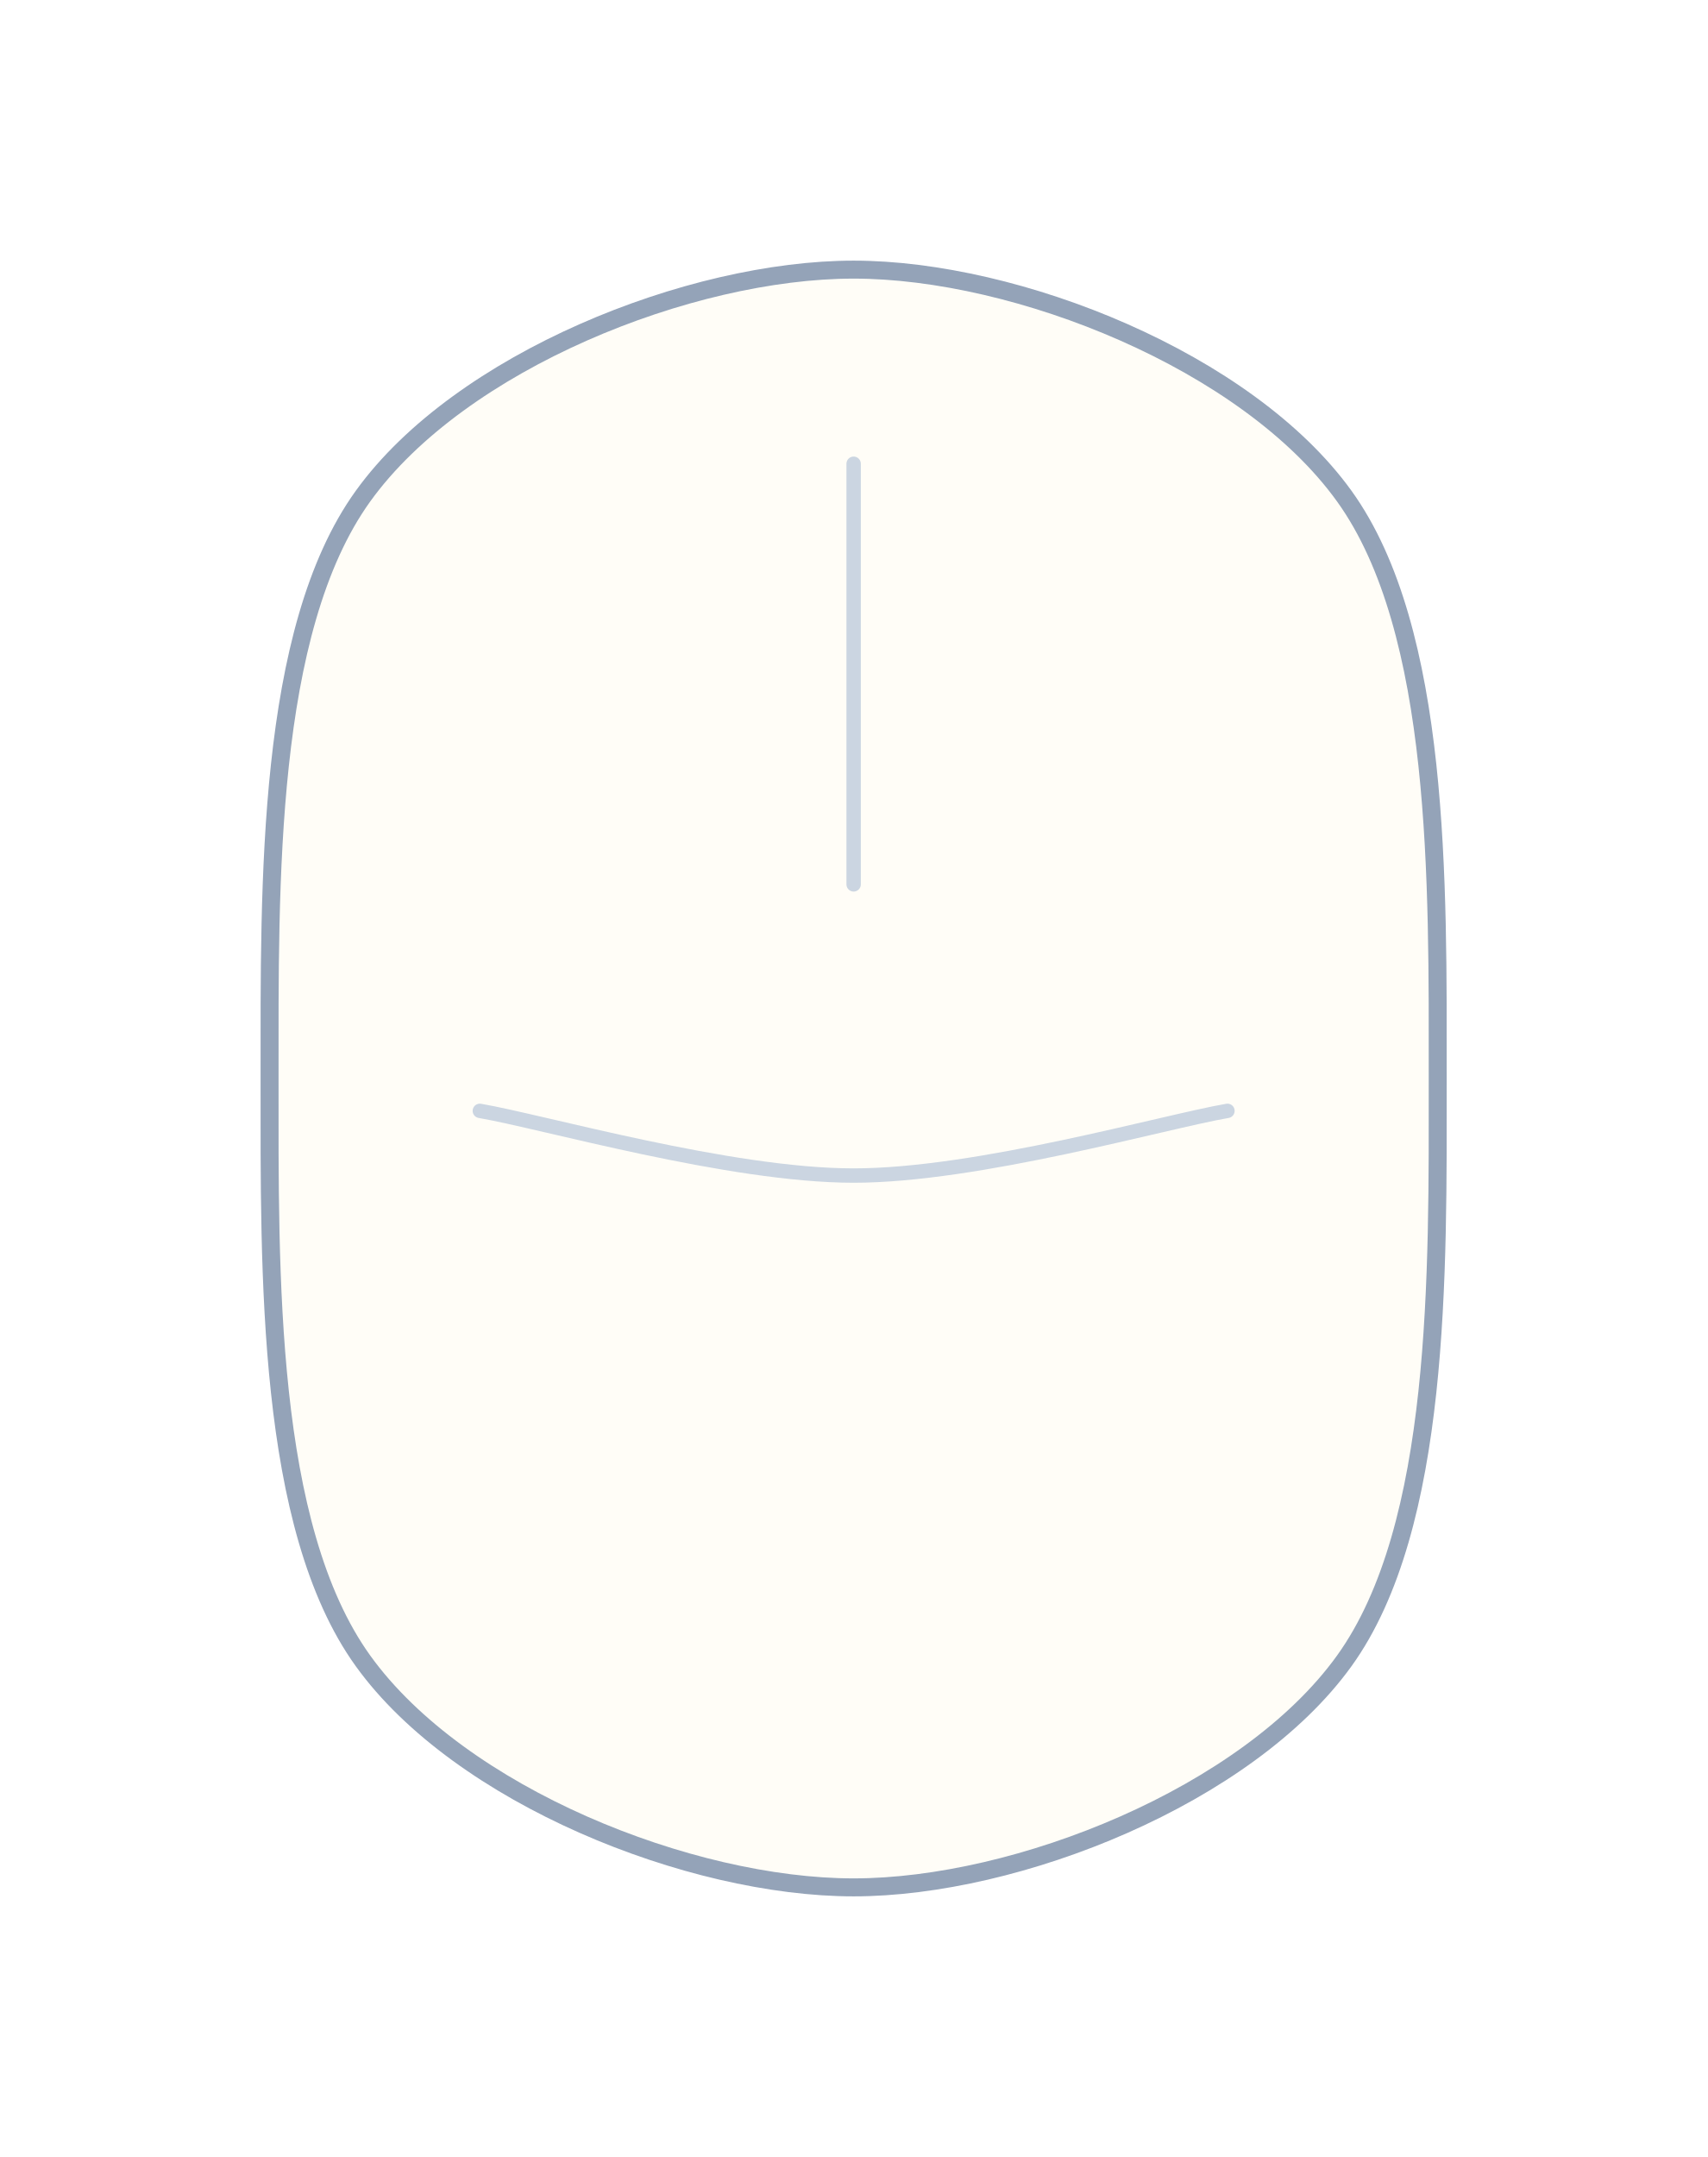
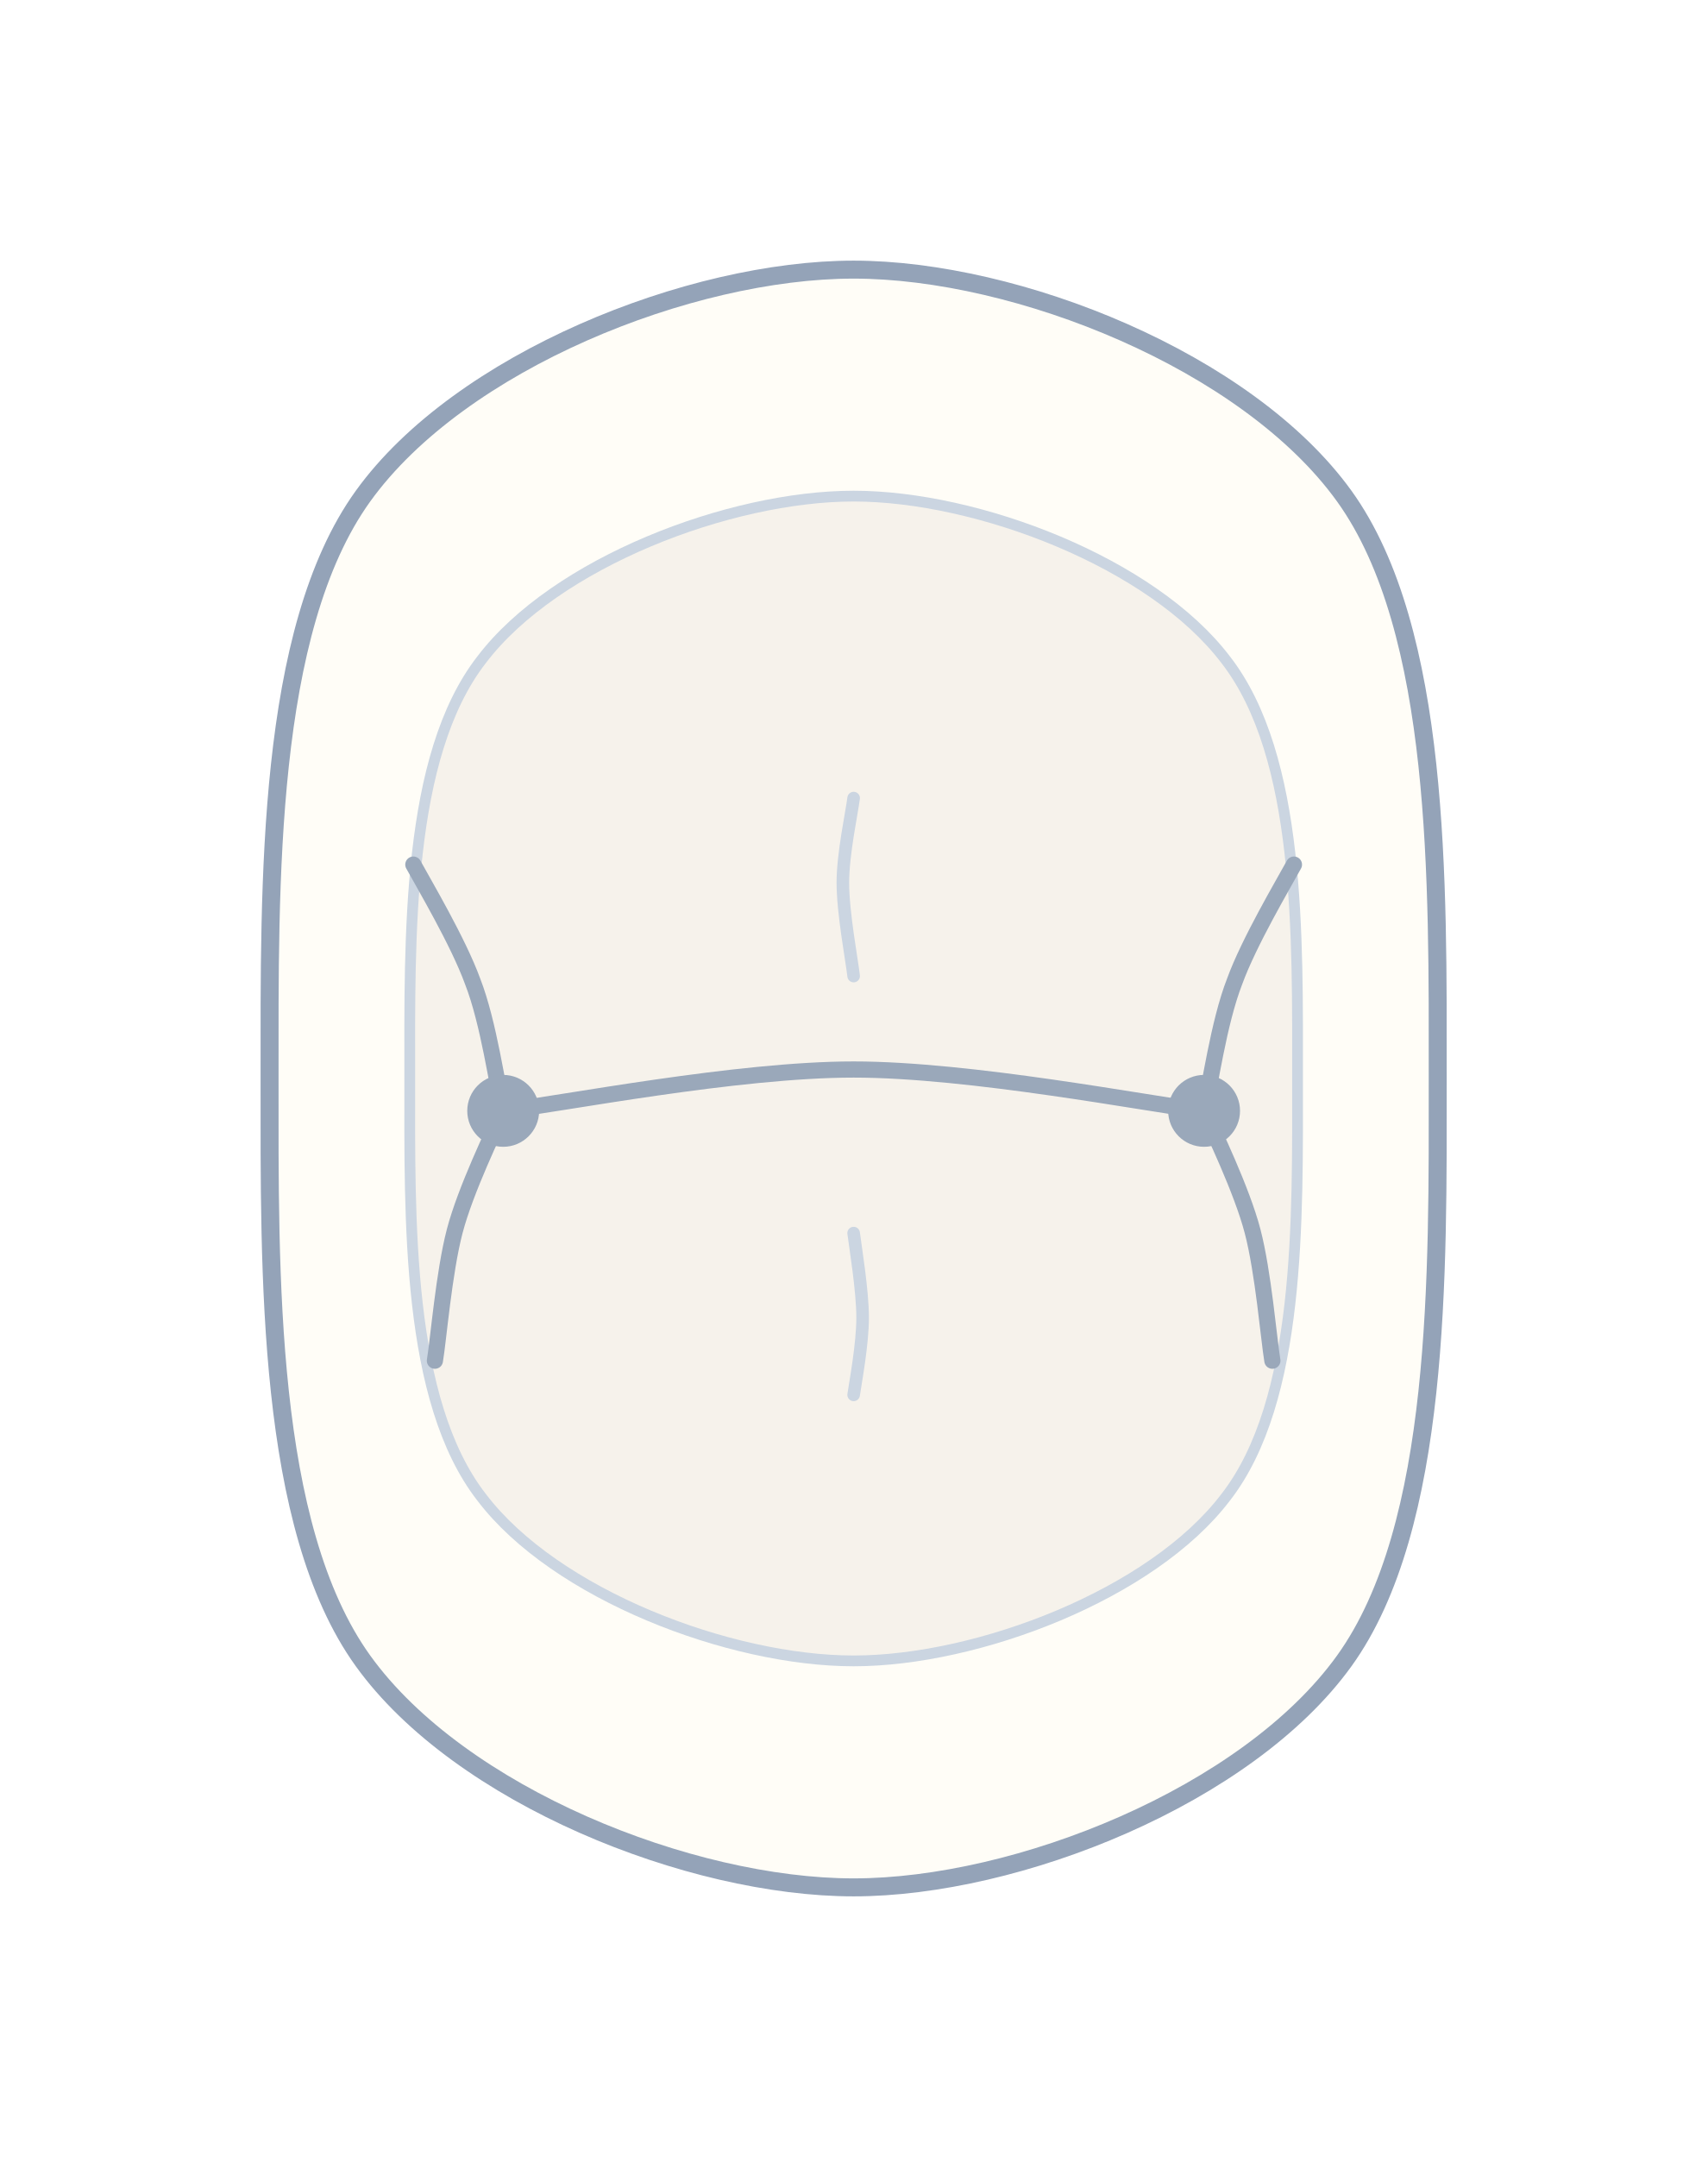
<svg xmlns="http://www.w3.org/2000/svg" viewBox="0 0 114 144" width="114" height="144">
  <g id="tooth-25" data-fdi="25">
    <g transform="matrix(12 0 0 12 57 72)">
      <path d="M -3.25 0 C -3.25 -1.08 -3.27 -2.49 -2.73 -3.24 C -2.19 -3.99 -0.91 -4.5 0 -4.5 C 0.91 -4.5 2.19 -3.99 2.73 -3.24 C 3.27 -2.49 3.25 -1.08 3.25 0 C 3.25 1.08 3.27 2.49 2.73 3.24 C 2.19 3.99 0.91 4.5 0 4.5 C -0.91 4.5 -2.19 3.99 -2.73 3.24 C -3.27 2.49 -3.25 1.08 -3.25 0 Z" fill="#fffdf7" stroke="#94a3b8" stroke-width="1.2" vector-effect="non-scaling-stroke" />
-       <path d="M -2.08 0.18 C -1.73 0.24 -0.69 0.54 0 0.54 C 0.69 0.54 1.73 0.24 2.08 0.18" fill="none" stroke="#cbd5e1" stroke-width="0.96" stroke-linecap="round" vector-effect="non-scaling-stroke" />
-       <path d="M 0 -3.42 C 0 -3.03 0 -1.47 0 -1.08" fill="none" stroke="#cbd5e1" stroke-width="0.96" stroke-linecap="round" vector-effect="non-scaling-stroke" />
+       <path d="M -2.47 0 C -2.47 -0.78 -2.49 -1.79 -2.07 -2.33 C -1.66 -2.87 -0.69 -3.24 0 -3.24 C 0.69 -3.24 1.66 -2.87 2.07 -2.33 C 2.49 -1.79 2.47 -0.78 2.47 0 C 2.47 0.78 2.49 1.79 2.07 2.33 C 1.66 2.87 0.69 3.24 0 3.24 C -0.69 3.24 -1.66 2.87 -2.07 2.33 C -2.49 1.79 -2.47 0.78 -2.47 0 Z" fill="rgba(120, 96, 60, 0.07)" stroke="#cbd5e1" stroke-width="0.72" vector-effect="non-scaling-stroke" />
+       <path d="M 0 -1.56 C -0.01 -1.48 -0.06 -1.25 -0.06 -1.09 C -0.06 -0.92 -0.01 -0.66 0 -0.57" fill="none" stroke="#cbd5e1" stroke-width="0.84" stroke-linecap="round" vector-effect="non-scaling-stroke" />
+       <path d="M 0 1.76 C 0.01 1.69 0.05 1.48 0.05 1.33 C 0.05 1.18 0.01 0.94 0 0.86" fill="none" stroke="#cbd5e1" stroke-width="0.84" stroke-linecap="round" vector-effect="non-scaling-stroke" />
+       <path d="M -1.95 0.18 C -1.62 0.14 -0.65 -0.05 0 -0.05 C 0.65 -0.05 1.63 0.14 1.95 0.18" fill="none" stroke="#9aa8ba" stroke-width="1.08" stroke-linecap="round" vector-effect="non-scaling-stroke" />
+       <path d="M -1.95 0.18 C -1.98 0.06 -2.03 -0.31 -2.12 -0.54 C -2.2 -0.76 -2.39 -1.08 -2.45 -1.19" fill="none" stroke="#9aa8ba" stroke-width="1.08" stroke-linecap="round" vector-effect="non-scaling-stroke" />
+       <path d="M 1.95 0.18 C 1.98 0.06 2.03 -0.31 2.12 -0.54 C 2.2 -0.76 2.39 -1.08 2.45 -1.19" fill="none" stroke="#9aa8ba" stroke-width="1.08" stroke-linecap="round" vector-effect="non-scaling-stroke" />
+       <path d="M -1.95 0.18 C -2 0.29 -2.16 0.62 -2.22 0.85 C -2.28 1.08 -2.31 1.45 -2.33 1.57" fill="none" stroke="#9aa8ba" stroke-width="1.08" stroke-linecap="round" vector-effect="non-scaling-stroke" />
+       <path d="M 1.95 0.18 C 2 0.29 2.16 0.62 2.22 0.85 C 2.28 1.08 2.31 1.45 2.33 1.57" fill="none" stroke="#9aa8ba" stroke-width="1.08" stroke-linecap="round" vector-effect="non-scaling-stroke" />
+       <circle cx="-1.95" cy="0.18" r="0.2" fill="#9aa8ba" />
+       <circle cx="1.95" cy="0.18" r="0.2" fill="#9aa8ba" />
    </g>
  </g>
</svg>
